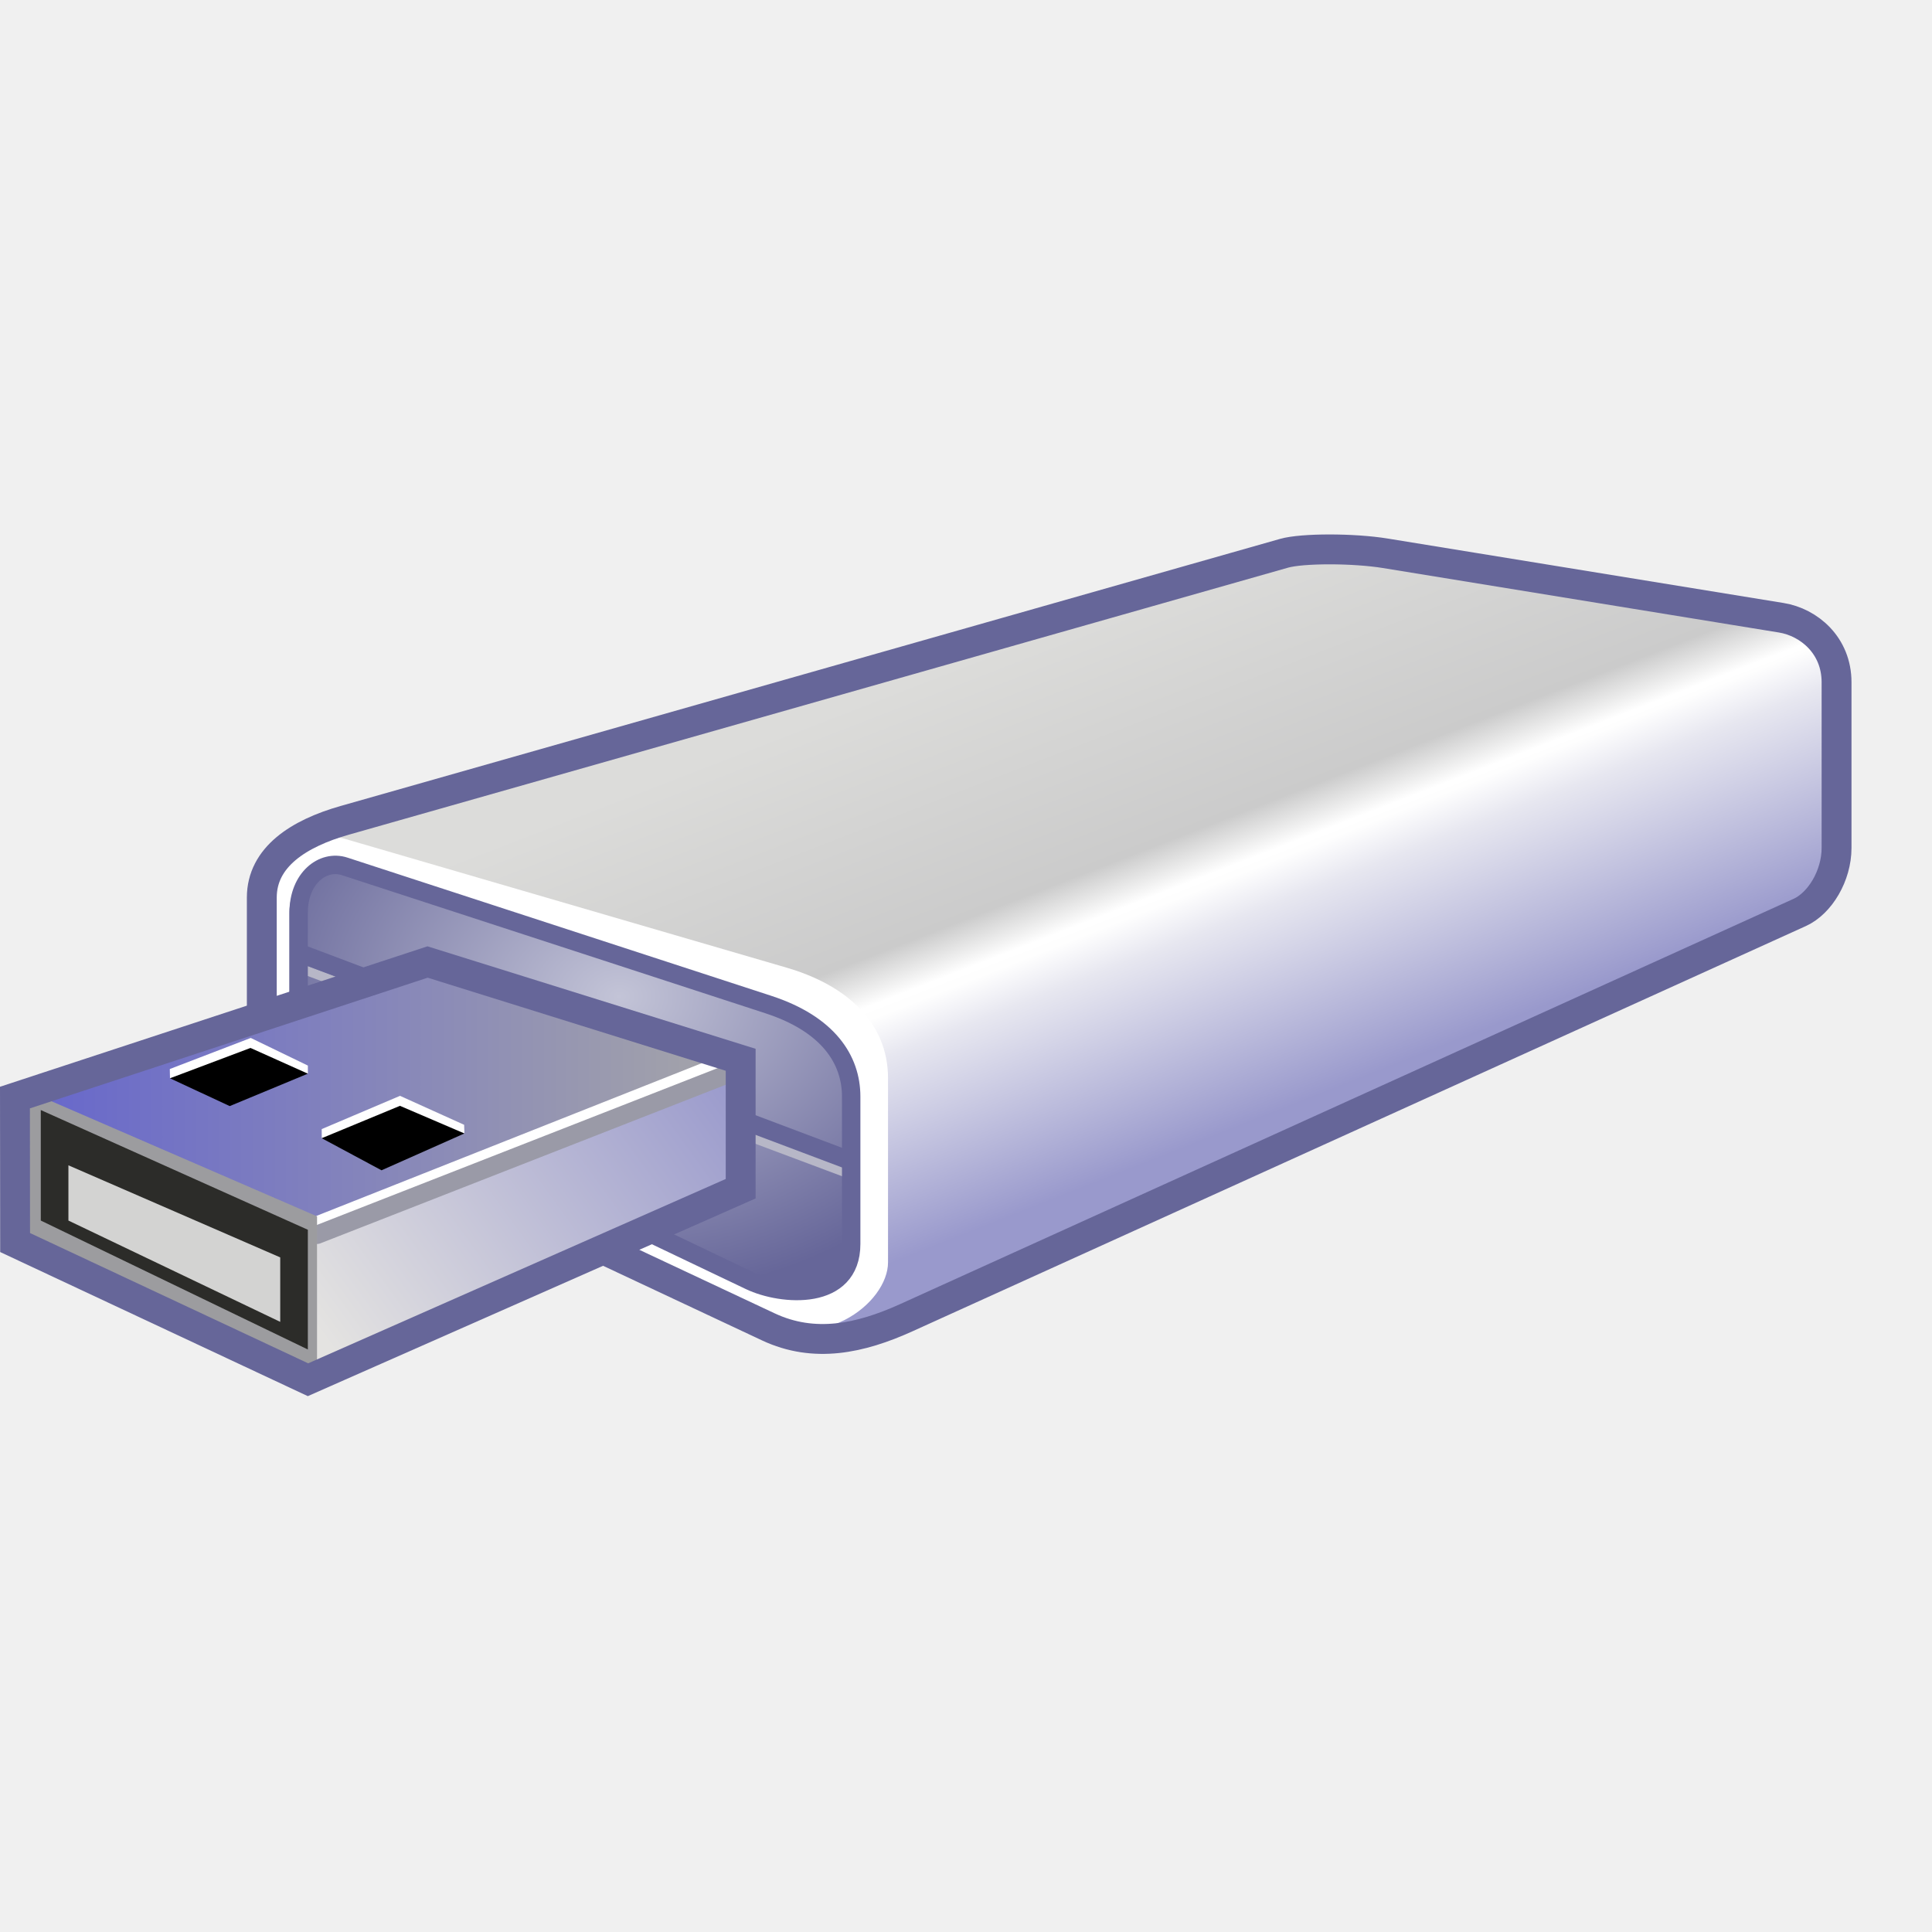
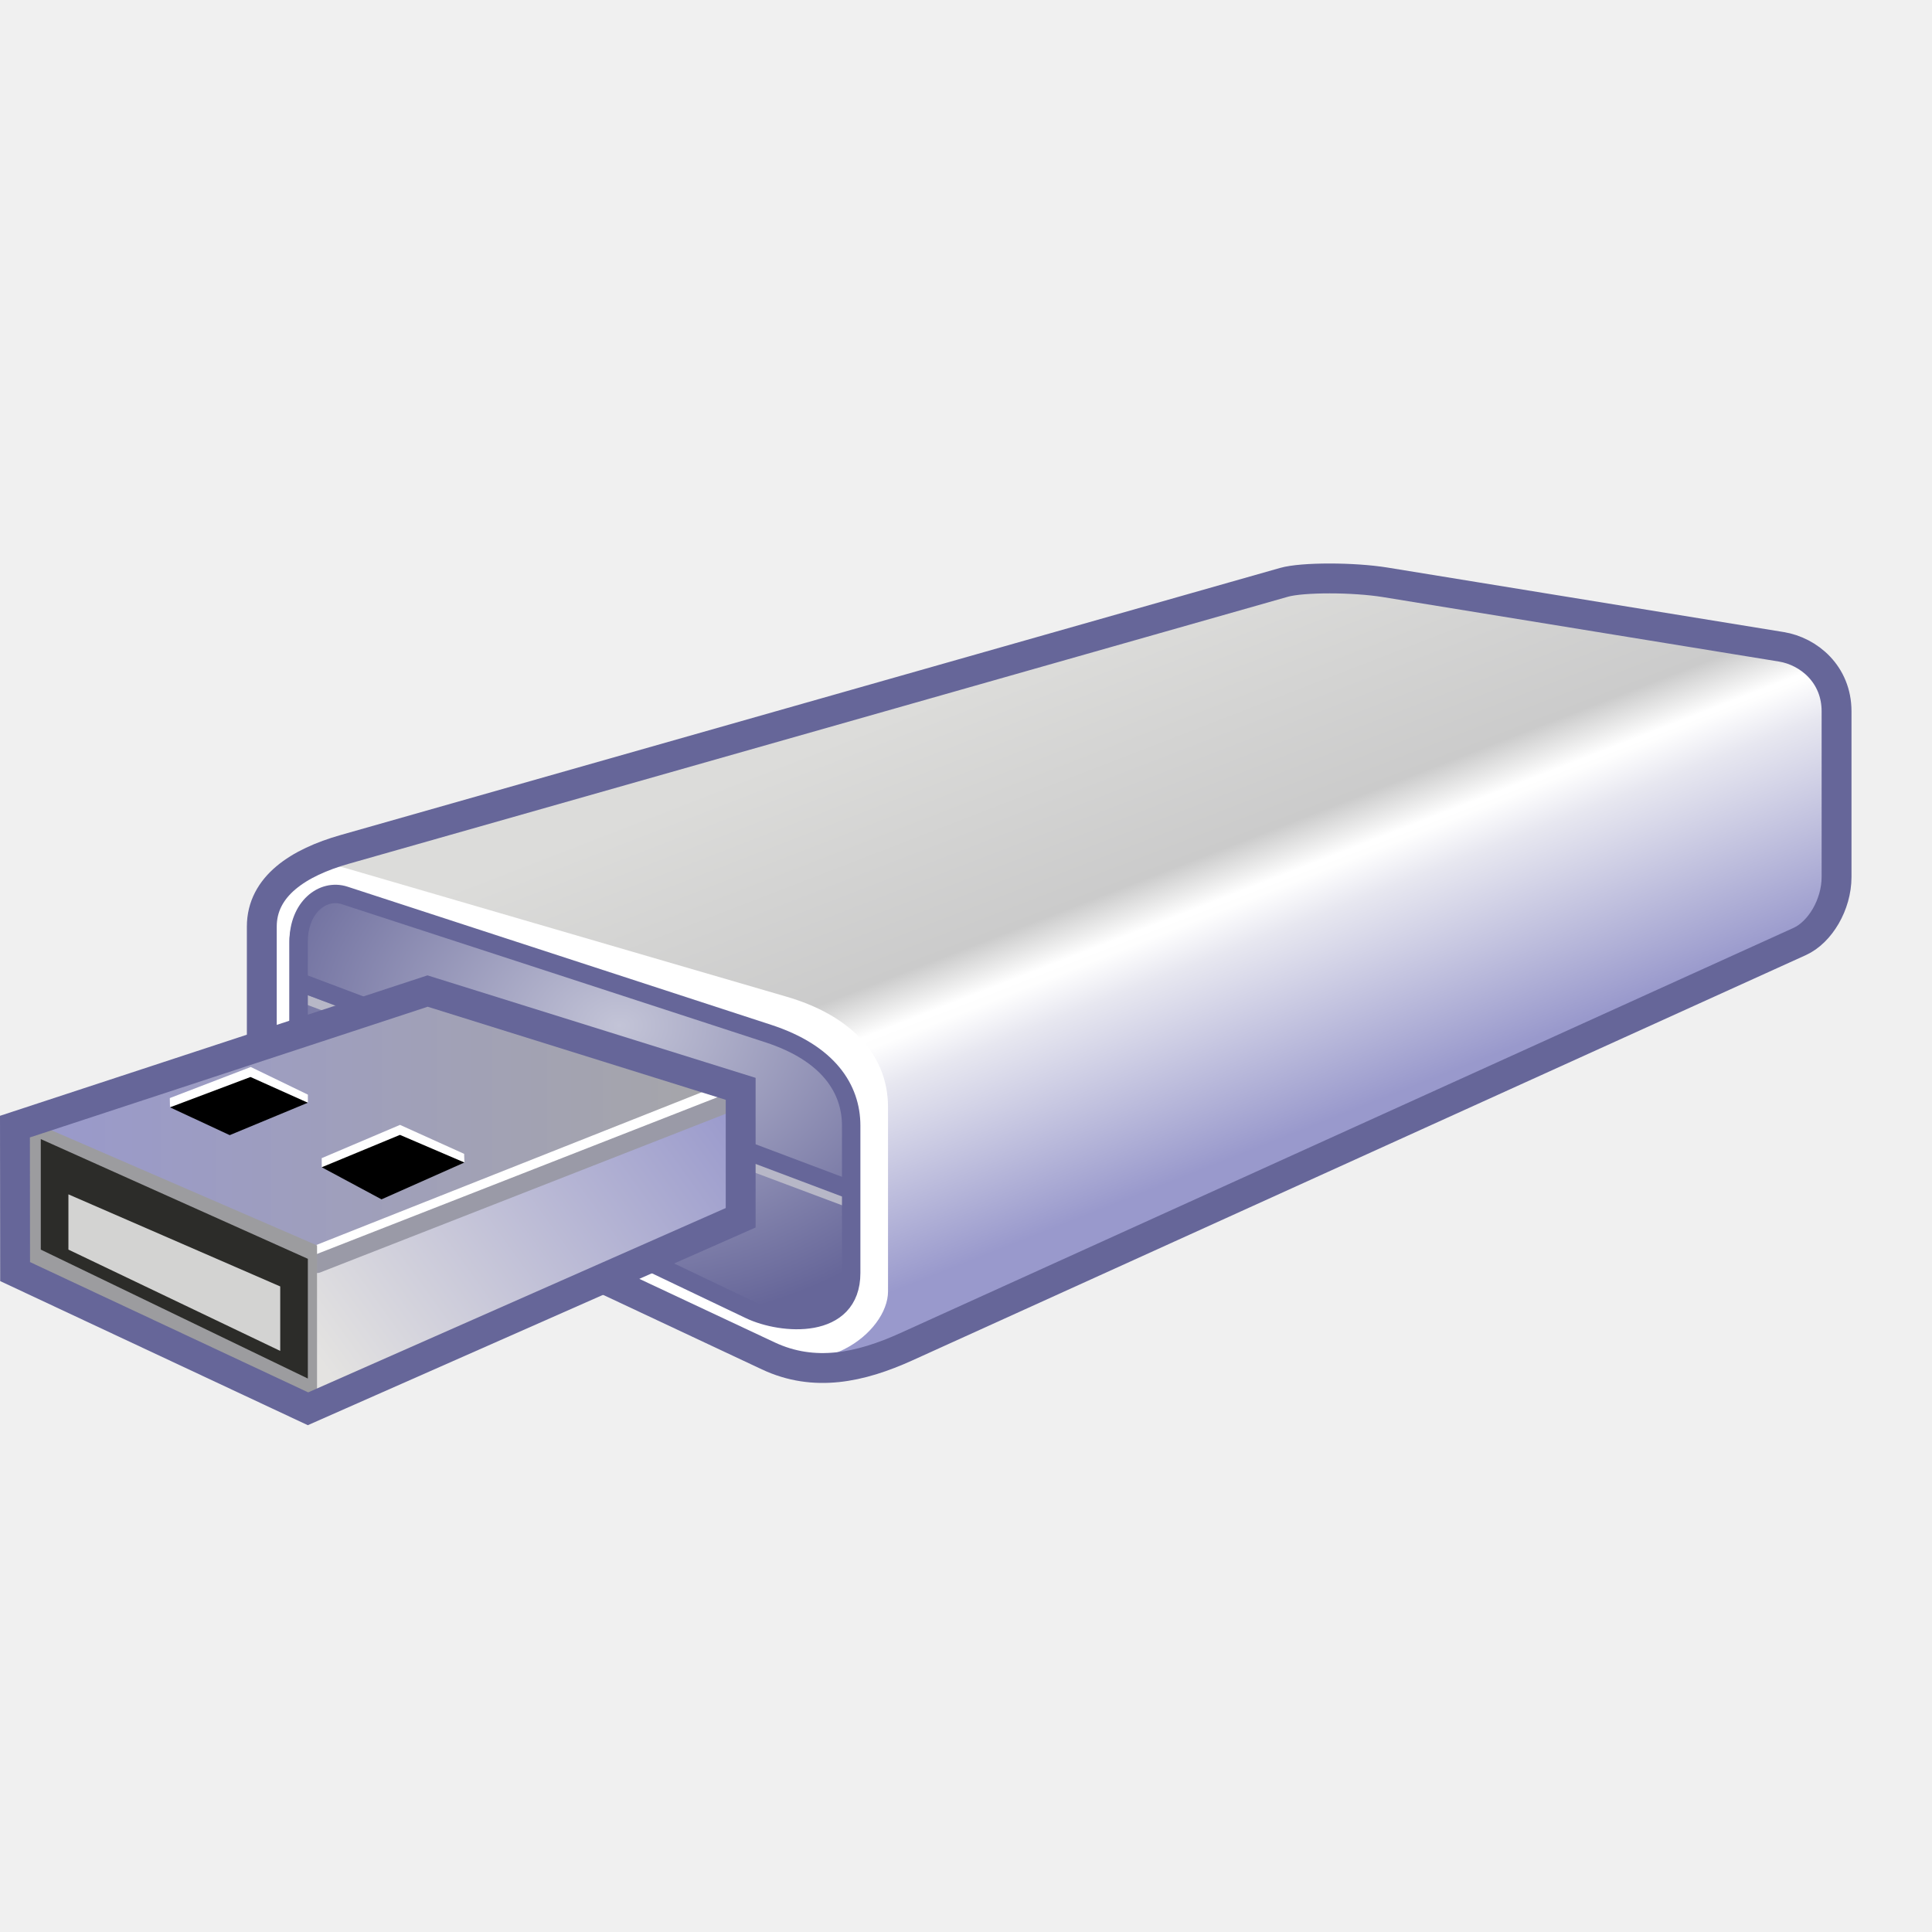
<svg xmlns="http://www.w3.org/2000/svg" xmlns:xlink="http://www.w3.org/1999/xlink" width="48" height="48" viewBox="0 0 48 48" version="1.1" id="svg8">
  <defs id="defs2">
    <linearGradient id="linearGradient178069">
      <stop style="stop-color:#ffffff;stop-opacity:1" offset="0" id="stop178065" />
      <stop style="stop-color:#cbcbcb;stop-opacity:1" offset="0.16" id="stop178122" />
      <stop style="stop-color:#dcdcda;stop-opacity:1" offset="1" id="stop178067" />
    </linearGradient>
    <linearGradient id="linearGradient143701">
      <stop style="stop-color:#9999cc;stop-opacity:1" offset="0" id="stop143697" />
      <stop style="stop-color:#e7e7f0;stop-opacity:1" offset="0.828" id="stop143792" />
      <stop style="stop-color:#fefefe;stop-opacity:1" offset="1" id="stop143699" />
    </linearGradient>
    <linearGradient id="linearGradient12412">
      <stop style="stop-color:#c3c4d7;stop-opacity:1" offset="0" id="stop12408" />
      <stop style="stop-color:#666699;stop-opacity:1" offset="1" id="stop12410" />
    </linearGradient>
    <linearGradient id="linearGradient87576">
      <stop style="stop-color:#a6a6a8;stop-opacity:1" offset="0" id="stop87572" />
-       <stop style="stop-color:#6666cc;stop-opacity:1" offset="1" id="stop87574" />
-     </linearGradient>
-     <linearGradient id="linearGradient28832">
-       <stop style="stop-color:#666699;stop-opacity:1" offset="0" id="stop28828" />
-       <stop style="stop-color:#666699;stop-opacity:1" offset="1" id="stop28830" />
+       <stop style="stop-color:#9999cc;stop-opacity:1" offset="1" id="stop87574" />
    </linearGradient>
    <linearGradient id="linearGradient7717">
      <stop style="stop-color:#9999cc;stop-opacity:1" offset="0" id="stop7713" />
      <stop style="stop-color:#e4e3e1;stop-opacity:1" offset="1" id="stop7715" />
    </linearGradient>
    <linearGradient xlink:href="#linearGradient7717" id="linearGradient7719" x1="-149.932" y1="57" x2="-128.432" y2="72.5" gradientUnits="userSpaceOnUse" gradientTransform="translate(103.5)" />
-     <linearGradient xlink:href="#linearGradient28832" id="linearGradient28834" x1="-150.932" y1="62.767" x2="-110.932" y2="62.767" gradientUnits="userSpaceOnUse" gradientTransform="translate(103.5)" />
    <linearGradient xlink:href="#linearGradient87576" id="linearGradient87578" x1="-150.432" y1="58.5" x2="-111.432" y2="58.5" gradientUnits="userSpaceOnUse" gradientTransform="translate(103.5)" />
    <radialGradient xlink:href="#linearGradient12412" id="radialGradient44308" cx="-164.855" cy="51.561" fx="-164.855" fy="51.561" r="15" gradientTransform="matrix(1.435836,0,0,1.08473,196.3498,-2.862196)" gradientUnits="userSpaceOnUse" />
    <linearGradient xlink:href="#linearGradient143701" id="linearGradient143703" x1="-85.285" y1="55.661" x2="-80.612" y2="43.813" gradientUnits="userSpaceOnUse" />
    <linearGradient xlink:href="#linearGradient178069" id="linearGradient178071" x1="-64.386" y1="49.535" x2="-58.719" y2="34.912" gradientUnits="userSpaceOnUse" />
  </defs>
  <g id="layer1" transform="translate(-12.56771)">
-     <g id="g204293" style="opacity:1" transform="matrix(-0.4575928,0,0,0.4575928,9.493884,0.4761384)">
+     <g id="g204293" style="opacity:1" transform="matrix(-0.4575928,0,0,0.4575928,9.493884,1.197829)">
      <path style="fill:url(#linearGradient143703);fill-opacity:1;stroke:none;stroke-width:1px;stroke-linecap:butt;stroke-linejoin:miter;stroke-opacity:1" d="m -105.932,47 -0.5,-1.5 v -11 l 1.238,-1.226 L -52.432,54 l 3.5,17 -2.5,0.5 -3.5,-0.5 -49.5,-22.5 z" id="path143010" />
      <path style="fill:url(#linearGradient178071);fill-opacity:1;stroke:none;stroke-width:1.622;stroke-linecap:butt;stroke-linejoin:miter;stroke-dasharray:none;stroke-opacity:1" d="M -105.76,33.771 -52.432,54.5 l 29,-10 -4.5,-1.5 -48,-14 h -3 l -20.5,3 -4.5,0.5 z" id="path143355" />
      <path style="fill:#ffffff;fill-opacity:1;stroke:none;stroke-width:1px;stroke-linecap:butt;stroke-linejoin:miter;stroke-opacity:1" d="m -54.932,67.5 v -10 c 0,-3 2.218,-5.043 5.5,-6 l 24,-7 c 1.561,-0.455 4.5,1.16 4.5,3.191 V 53.5 c 0,1.315 -0.31,3.093 -2,4 L -46.927,70.379 C -51.278,72.714 -54.932,69.684 -54.932,67.5 Z" id="path1835" />
      <path style="fill:none;stroke:#666699;stroke-width:1.622;stroke-linecap:butt;stroke-linejoin:miter;stroke-dasharray:none;stroke-opacity:1" d="m -76.432,29 51,14.5 c 2.5,0.711 4.5,1.996 4.5,4.191 L -20.932,56 c 0,0.651 -1.248,2.678 -3,3.5 l -24.5,11.5 c -2.5,1.173 -5,0.634 -7.5,-0.5 l -48.5,-22 c -1.102,-0.5 -2,-2 -2,-3.5 v -9 c 0,-2 1.5,-3.256 3,-3.5 L -81.932,29 c 1.72,-0.28 4.5,-0.284 5.5,0 z" id="path1008" />
      <path style="fill:url(#radialGradient44308);fill-opacity:1;stroke:none;stroke-width:1px;stroke-linecap:butt;stroke-linejoin:miter;stroke-opacity:1" d="m -52.932,58.5 c 0,-2.003 1.235,-3.935 4.5,-5 l 23,-7.5 c 1.189,-0.388 3,0.646 3,2.5 V 54 c 0,1.583 -0.809,2.955 -3,4 l -22,10.5 c -1.738,0.829 -5.5,1.119 -5.5,-2 z" id="path12370" />
      <path style="fill:none;stroke:#b7b7c7;stroke-width:0.5;stroke-linecap:butt;stroke-linejoin:miter;stroke-miterlimit:4;stroke-dasharray:none;stroke-opacity:1" d="M -52.922,62.738 -22.836,51.463" id="path1720" />
      <path style="fill:none;stroke:#666699;stroke-width:0.999;stroke-linecap:butt;stroke-linejoin:miter;stroke-dasharray:none;stroke-opacity:1" d="M -52.932,62 -22.932,50.691" id="path1718" />
      <path style="fill:none;stroke:#666699;stroke-width:1px;stroke-linecap:butt;stroke-linejoin:miter;stroke-opacity:1" d="m -52.932,58.5 c 0,-2.003 1.235,-3.935 4.5,-5 l 23,-7.5 c 1.189,-0.388 2.5,0.646 2.5,2.5 V 54 c 0,1.583 -0.309,2.955 -2.5,4 l -22,10.5 c -1.738,0.829 -5.5,1.119 -5.5,-2 z" id="path1094" />
      <path style="fill:url(#linearGradient87578);fill-opacity:1;stroke:none;stroke-width:1px;stroke-linecap:butt;stroke-linejoin:miter;stroke-opacity:1" d="M -46.932,56 -23.912,66.423 -7.932,58.5 -29.932,51.191 Z" id="path7430" />
      <path style="fill:url(#linearGradient7719);fill-opacity:1;stroke:none;stroke-width:1px;stroke-linecap:butt;stroke-linejoin:miter;stroke-opacity:1" d="m -23.932,73.5 v -8 l -23,-9.5 v 7.5 z" id="path7498" />
      <path style="fill:none;stroke:#ffffff;stroke-width:1px;stroke-linecap:round;stroke-linejoin:miter;stroke-opacity:1" d="m -23.932,65.5 -22.711,-9" id="path913-6" />
      <path style="fill:none;stroke:#9a9aa7;stroke-width:1px;stroke-linecap:round;stroke-linejoin:miter;stroke-opacity:1" d="m -23.932,66 -23,-9" id="path913" />
      <path style="fill:#9c9c9f;fill-opacity:1;stroke:none;stroke-width:1px;stroke-linecap:butt;stroke-linejoin:miter;stroke-opacity:1" d="M -23.932,73.5 V 65 l 15,-6.5 h 1 V 66 Z" id="path7249" />
-       <path style="fill:none;stroke:url(#linearGradient28834);stroke-width:1.622;stroke-linecap:butt;stroke-linejoin:miter;stroke-dasharray:none;stroke-opacity:1" d="m -46.932,63.5 23.492,10.371 15.903,-7.449 0.008,-7.871 L -29.932,51.191 -46.932,56.5 Z" id="path6741" />
+       <path style="fill:none;stroke:#666699;stroke-width:1.622;stroke-linecap:butt;stroke-linejoin:miter;stroke-dasharray:none;stroke-opacity:1" d="m -46.932,63.5 23.492,10.371 15.903,-7.449 0.008,-7.871 L -29.932,51.191 -46.932,56.5 Z" id="path6741" />
      <path style="fill:#2c2c29;fill-opacity:1;stroke:none;stroke-width:1px;stroke-linecap:butt;stroke-linejoin:miter;stroke-opacity:1" d="m -23.432,65.729 14.5,-6.5 v 6 l -14.5,7 z" id="path112937" />
      <path style="fill:#d3d3d2;fill-opacity:1;stroke:none;stroke-width:1px;stroke-linecap:butt;stroke-linejoin:miter;stroke-opacity:1" d="m -21.932,70.729 v -3.5 l 11.5,-5 v 3 z" id="path112756" />
      <path style="color:#000000;fill:#fefefe;-inkscape-stroke:none" d="m -28.436,58.457 -3.482,1.573 -0.015,0.47 3.503,-0.957 4.243,1.215 0.003,-0.495 z" id="path1672" />
      <path style="fill:#000000;fill-opacity:1;stroke:none;stroke-width:1px;stroke-linecap:butt;stroke-linejoin:miter;stroke-opacity:1" d="m -31.932,60.5 3.5,-1.5 4.246,1.758 L -27.432,62.5 Z" id="path915" />
      <path style="color:#000000;fill:#ffffff;-inkscape-stroke:none" d="m -20.332,55.314 -3.102,1.501 0.002,0.439 3.126,-0.856 4.359,1.105 0.01,-0.501 z" id="path2104" />
      <path style="fill:#000000;fill-opacity:1;stroke:none;stroke-width:1px;stroke-linecap:butt;stroke-linejoin:miter;stroke-opacity:1" d="m -23.432,57.254 3.114,-1.397 4.372,1.647 -3.244,1.51 z" id="path915-3" />
    </g>
  </g>
</svg>
